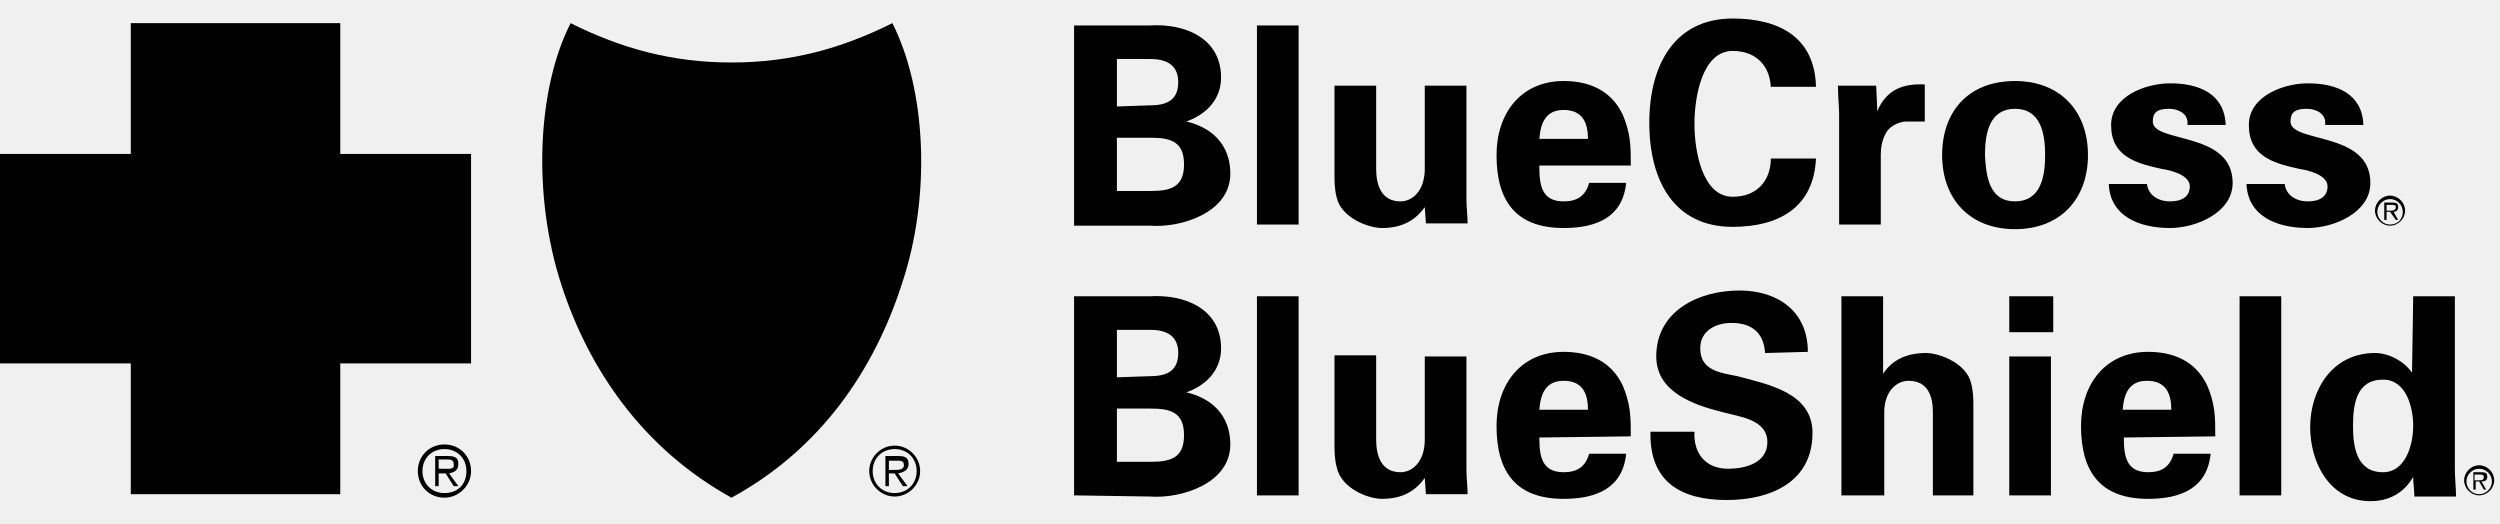
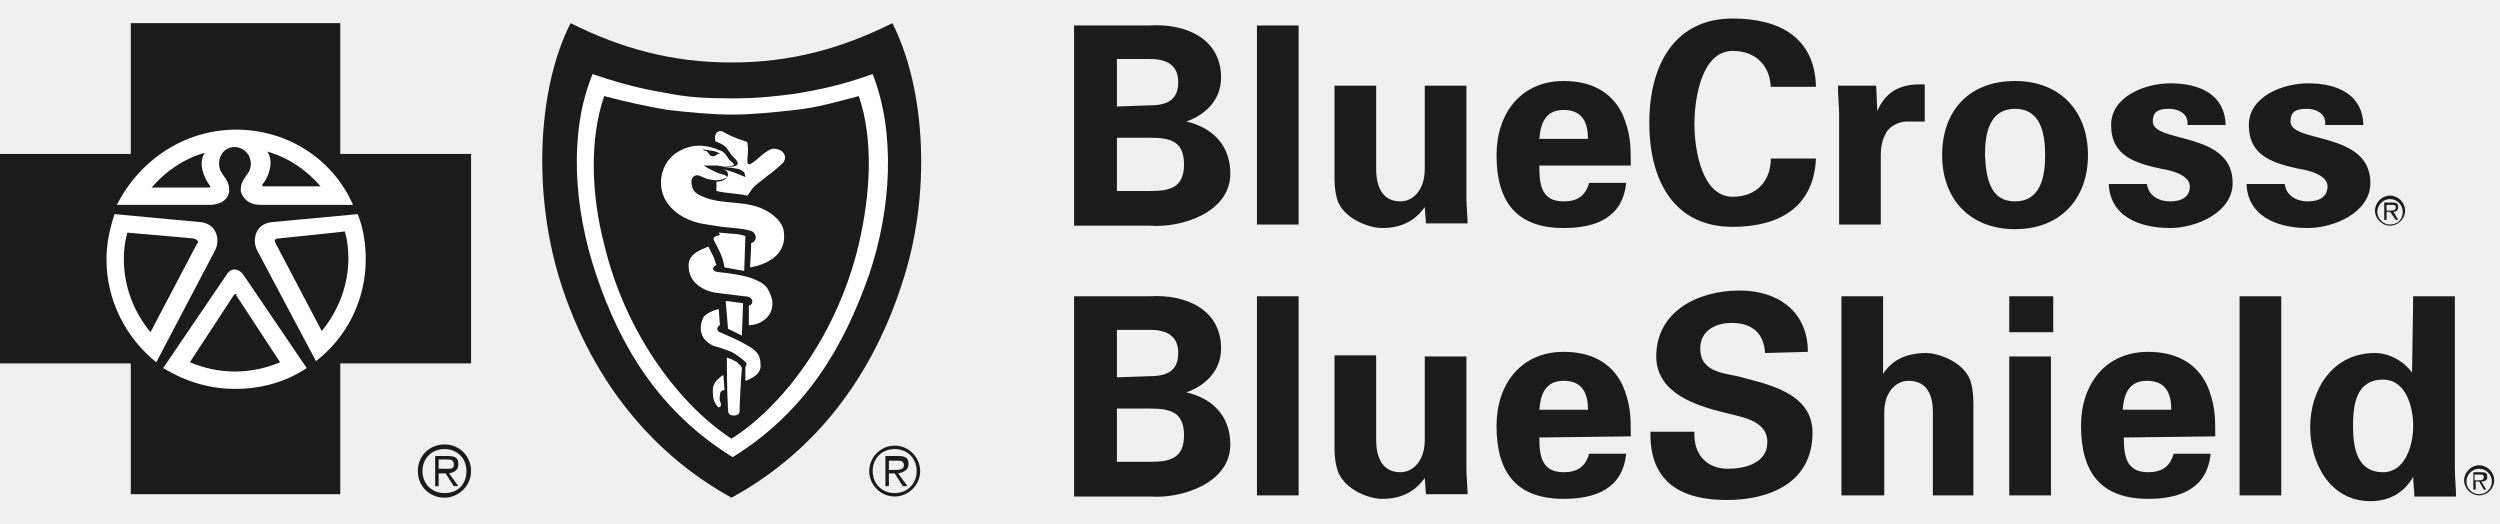
<svg xmlns="http://www.w3.org/2000/svg" version="1.1" id="Layer_1" x="0" y="0" viewBox="0 0 216 45.2" xml:space="preserve">
-   <circle cx="20.3" cy="22.3" r="11.9" />
-   <path d="M63.1 7.1c-5.1 0-12.9-2.4-12.9-2.4s-1.7 4.4-1.7 10.4 5 21.8 15.1 25.8c0 0 14.4-9.1 14.4-25 0-9.5-1.4-11.2-1.4-11.2s-8.4 2.4-13.5 2.4z" />
-   <path d="M92.8 19.4V2.2h6.5c3.1-.2 6.2 1.1 6.2 4.5 0 1.9-1.3 3.2-3 3.8 2.2.5 3.8 2 3.8 4.5 0 3.4-4.3 4.7-6.9 4.5h-6.6v-.1zm6.6-10.3c1.6 0 2.4-.6 2.4-2s-.9-2-2.4-2h-2.9v4.1l2.9-.1zm0 7.4c1.7 0 2.9-.3 2.9-2.3s-1.2-2.3-2.9-2.3h-2.9v4.6h2.9zm12.8-14.3v17.2h-3.6V2.2h3.6zm10.9 15.7c-.8 1.1-1.9 1.8-3.7 1.8-1.2 0-3.5-.9-3.9-2.6-.2-.7-.2-1.5-.2-1.9V7.4h3.6v7.2c0 1.3.4 2.8 2.1 2.8 1.1 0 2.1-1 2.1-2.8V7.4h3.6v9.8c0 .7.1 1.4.1 2.1h-3.6l-.1-1.4zm9.9-3.5c0 1.6.2 3 2.1 3 1.2 0 1.9-.5 2.2-1.6h3.2c-.3 3-2.6 3.9-5.4 3.9-4.1 0-5.8-2.3-5.8-6.3 0-3.6 2.1-6.4 5.8-6.4 2.2 0 4.1.8 5.1 2.9.3.7.5 1.4.6 2.1s.1 1.5.1 2.3H133v.1zm4.2-2.4c0-1.3-.4-2.5-2.1-2.5-1.6 0-2 1.2-2.1 2.5h4.2zM153 7.7c0-1.8-1.1-3.3-3.3-3.3-2.6 0-3.3 3.9-3.3 6.3s.7 6.3 3.3 6.3c2.2 0 3.3-1.5 3.3-3.3h3.9c-.2 4.3-3.3 5.9-7.2 5.9-5 0-7.2-3.9-7.2-9 0-5 2.2-9 7.2-9 4 0 7.1 1.6 7.2 5.9H153v.2zm9.1-.3l.1 2.2c.8-1.9 2.3-2.4 4.1-2.3v3.2h-1.6c-.6 0-1.4.4-1.7.9-.4.7-.5 1.3-.5 2.1v5.9h-3.6V9.8c0-.5-.1-1.5-.1-2.4h3.3zm12 12.4c-3.9 0-6.3-2.6-6.3-6.4s2.3-6.4 6.3-6.4c3.9 0 6.3 2.6 6.3 6.4s-2.4 6.4-6.3 6.4zm0-2.4c2.2 0 2.6-2.1 2.6-4s-.4-4-2.6-4-2.6 2.1-2.6 4c.1 1.9.4 4 2.6 4zm14.9-6.8c0-.8-.8-1.2-1.6-1.2-1 0-1.4.3-1.4 1.1 0 1.9 6.9.8 6.9 5.3 0 2.6-3.2 3.9-5.4 3.9-2.8 0-5.2-1.1-5.3-3.8h3.3c.1.9.9 1.5 2 1.5 1 0 1.7-.4 1.7-1.3 0-1-1.7-1.4-2.4-1.5-2.3-.5-4.4-1.1-4.4-3.8 0-2.5 3-3.6 5.1-3.6 2.5 0 4.7.9 4.8 3.6H189v-.2zm11.9 0c0-.8-.8-1.2-1.6-1.2-1 0-1.4.3-1.4 1.1 0 1.9 6.9.8 6.9 5.3 0 2.6-3.2 3.9-5.4 3.9-2.8 0-5.2-1.1-5.3-3.8h3.3c.1.9.9 1.5 2 1.5 1 0 1.7-.4 1.7-1.3 0-1-1.7-1.4-2.4-1.5-2.3-.5-4.4-1.1-4.4-3.8 0-2.5 3-3.6 5.1-3.6 2.5 0 4.7.9 4.8 3.6h-3.3v-.2zM92.8 42.8V25.6h6.5c3.1-.2 6.2 1.1 6.2 4.5 0 1.9-1.3 3.2-3 3.8 2.2.5 3.8 2 3.8 4.5 0 3.4-4.3 4.7-6.9 4.5l-6.6-.1zm6.6-10.3c1.6 0 2.4-.6 2.4-2s-.9-2-2.4-2h-2.9v4.1l2.9-.1zm0 7.4c1.7 0 2.9-.3 2.9-2.3s-1.2-2.3-2.9-2.3h-2.9v4.6h2.9zm12.8-14.3v17.2h-3.6V25.6h3.6zm10.9 15.7c-.8 1.1-1.9 1.8-3.7 1.8-1.2 0-3.5-.9-3.9-2.7-.2-.7-.2-1.5-.2-1.9v-7.8h3.6V38c0 1.3.4 2.8 2.1 2.8 1.1 0 2.1-1 2.1-2.8v-7.2h3.6v9.8c0 .7.1 1.4.1 2.1h-3.6l-.1-1.4zm9.9-3.5c0 1.6.2 3 2.1 3 1.2 0 1.9-.5 2.2-1.6h3.2c-.3 3-2.6 3.9-5.4 3.9-4.1 0-5.8-2.3-5.8-6.3 0-3.6 2.1-6.4 5.8-6.4 2.2 0 4.1.8 5.1 2.9.3.7.5 1.4.6 2.1s.1 1.5.1 2.3l-7.9.1zm4.2-2.4c0-1.3-.4-2.5-2.1-2.5-1.6 0-2 1.2-2.1 2.5h4.2zm15.3-4.9c-.1-1.7-1.1-2.6-2.9-2.6-1.4 0-2.7.7-2.7 2.2 0 1.9 1.7 2.1 3.2 2.4 2.6.7 6.5 1.4 6.5 4.9 0 4.3-3.7 5.8-7.4 5.8-3.9 0-6.7-1.5-6.6-5.9h3.8c-.1 1.9 1 3.2 2.9 3.2 1.5 0 3.4-.5 3.4-2.3 0-2-2.5-2.2-3.9-2.6-2.4-.6-5.7-1.7-5.7-4.8 0-3.9 3.6-5.7 7.2-5.7 3.3 0 5.9 1.8 5.9 5.3l-3.7.1zm6.6 12.3V25.6h3.6v6.7c.7-1.1 1.9-1.8 3.7-1.8 1.2 0 3.5.9 3.9 2.6.2.7.2 1.5.2 1.9v7.8H167v-7.2c0-1.3-.4-2.7-2.1-2.7-1.1 0-2.1 1-2.1 2.7v7.2h-3.7zm18.3-17.2v3.1h-3.8v-3.1h3.8zm-.2 5.2v12h-3.6v-12h3.6zm6.3 7c0 1.6.2 3 2.1 3 1.2 0 1.9-.5 2.2-1.6h3.2c-.3 3-2.6 3.9-5.4 3.9-4.1 0-5.8-2.3-5.8-6.3 0-3.6 2.1-6.4 5.8-6.4 2.2 0 4.1.8 5.1 2.9.3.7.5 1.4.6 2.1s.1 1.5.1 2.3l-7.9.1zm4.1-2.4c0-1.3-.4-2.5-2.1-2.5-1.6 0-2 1.2-2.1 2.5h4.2zm9.5-9.8v17.2h-3.6V25.6h3.6zm11.4 0h3.6v14.9c0 .8.1 1.6.1 2.4h-3.6c0-.6-.1-1.1-.1-1.7-.8 1.4-2.1 2.1-3.7 2.1-3.5 0-5.2-3.3-5.2-6.4 0-3.2 1.9-6.4 5.6-6.4 1.2 0 2.5.7 3.2 1.7l.1-6.6zm-2.6 15.2c1.9 0 2.6-2.3 2.6-4 0-1.6-.6-4-2.6-4-2.3 0-2.6 2.1-2.6 4 0 1.8.3 4 2.6 4zm.6-21.4c-.6 0-1.1-.5-1.1-1.1s.5-1.1 1.1-1.1 1.1.5 1.1 1.1-.4 1.1-1.1 1.1m0-2.5c-.7 0-1.3.6-1.3 1.3s.6 1.3 1.3 1.3 1.3-.6 1.3-1.3-.6-1.3-1.3-1.3" />
-   <path d="M206.5 18.2h-.3v-.5h.4c.2 0 .4 0 .4.2 0 .3-.3.3-.5.3m.7-.3c0-.3-.1-.4-.5-.4h-.7V19h.2v-.7h.3l.5.7h.2l-.4-.7c.2 0 .4-.1.4-.4m7 24.8c-.6 0-1.1-.5-1.1-1.1s.5-1.1 1.1-1.1 1.1.5 1.1 1.1-.5 1.1-1.1 1.1m0-2.5c-.7 0-1.3.6-1.3 1.3s.6 1.3 1.3 1.3 1.3-.6 1.3-1.3-.6-1.3-1.3-1.3" />
-   <path d="M214.1 41.5h-.3V41h.4c.2 0 .4 0 .4.2 0 .3-.2.3-.5.3m.8-.3c0-.3-.1-.4-.5-.4h-.7v1.5h.2v-.7h.3l.4.7h.2l-.4-.7c.3 0 .5-.1.5-.4M38.4 38.4c-1.3 0-2.3 1-2.3 2.3s1 2.3 2.3 2.3c1.2 0 2.3-1 2.3-2.3s-1-2.3-2.3-2.3zm0 4.2c-1.1 0-1.9-.8-1.9-1.9s.8-1.9 1.9-1.9 1.9.8 1.9 1.9-.7 1.9-1.9 1.9z" />
-   <path d="M39.6 40.1c0-.5-.2-.7-.9-.7h-1.1V42h.3v-1.1h.6l.7 1.1h.4l-.8-1.1c.5-.1.8-.3.8-.8zm-1.2.4h-.5v-.8h.7c.3 0 .6 0 .6.4.1.5-.5.4-.8.4zm-18-15.1c-.1 0-.1 0-.2.1l-3.8 5.8c1.2.5 2.5.8 3.9.8s2.7-.3 3.9-.8l-3.8-5.8c.1-.1 0-.1 0-.1zm-3.7-4.8l-5.7-.5c-.2.7-.3 1.5-.3 2.3 0 2.4.9 4.6 2.3 6.3l4-7.6c.2-.2.1-.4-.3-.5z" />
-   <path d="M29.4 13.3V2H11.3v11.3H0v18.1h11.3v11.3h18.1V31.4h11.3V13.3H29.4zm-9-2.1c4.5 0 8.4 2.6 10.1 6.5h-8c-1.1 0-1.6-.7-1.7-1.2 0-.6.1-.8.6-1.5.6-.8.2-2.2-1.1-2.3-1.3 0-1.7 1.5-1.1 2.3.5.7.6.9.6 1.5 0 .5-.5 1.2-1.7 1.2h-8c1.9-3.8 5.8-6.5 10.3-6.5zM9.2 22.4c0-1.4.3-2.7.7-3.9l7.5.7c1.4.2 1.6 1.6 1.2 2.4l-5.1 9.7c-2.6-2.1-4.3-5.3-4.3-8.9zm17.3 9.4c-1.8 1.2-3.9 1.8-6.2 1.8s-4.4-.7-6.2-1.8l5.5-8.1c.4-.6 1-.5 1.4 0l5.5 8.1zm.8-.6l-5.1-9.6c-.4-.8-.2-2.2 1.2-2.4l7.5-.7c.5 1.2.7 2.6.7 3.9 0 3.6-1.7 6.8-4.3 8.8z" />
-   <path d="M27.7 16.1c-1.2-1.4-2.8-2.5-4.6-3 .6.9.1 2.2-.4 2.8-.1.1 0 .2 0 .2h5zm-3.6 4.5c-.4 0-.4.2-.3.4l4 7.6c1.4-1.7 2.3-3.9 2.3-6.3 0-.8-.1-1.6-.3-2.3l-5.7.6zm-6.4-7.4c-1.8.5-3.4 1.6-4.6 3h5c.1 0 .1-.1 0-.2-.5-.7-1-1.9-.4-2.8zM77.1 2c-4.4 2.2-8.8 3.4-13.9 3.4S53.7 4.2 49.3 2c-2.9 5.7-3.3 14.9-.8 22.6C50.9 32 55.6 38.8 63.2 43c7.7-4.2 12.3-11 14.7-18.4C80.5 16.9 80 7.7 77.1 2zm-2 21.7c-2.2 6.3-5.5 11.9-11.8 15.8-6.3-3.9-9.7-9.5-11.8-15.8-1.9-5.6-2.4-12.2-.3-17.3 3.2 1.1 5 1.4 6.7 1.7 1.6.3 3 .4 5.4.4 2.3 0 3.8-.2 5.4-.4 1.7-.3 3.6-.6 6.7-1.7 2 5.1 1.6 11.7-.3 17.3z" />
-   <path d="M68.7 9.5c-1.8.2-3.7.4-5.5.4s-3.6-.2-5.5-.4c-1.8-.3-3.6-.7-5.5-1.2-1.3 3.8-1.1 8.6 0 12.8 1.9 8 6.8 14.1 11 16.8 4.3-2.7 9.1-8.8 11-16.8 1-4.3 1.3-9 0-12.8-1.9.5-3.6 1-5.5 1.2zm-6.5 24.7c-.1.4.1.6.1.8-.1.3-.3.2-.4 0-.2-.3-.3-.5-.3-1-.1-.8.3-1.1.5-1.3s.4-.3.4-.3l.1 1.3c-.2 0-.4.1-.4.5zm1.7 1.3c0 .2-.1.4-.5.4-.3 0-.5-.1-.5-.5-.1-1.6-.1-4.5-.1-4.5s.4.1.7.3c.1 0 .3.2.5.4 0 .1.1.1.1.2-.1 1.1-.2 3.2-.2 3.7zm1.3-3c-.4.3-.8.4-.8.4v-1.2s.1-.1.1-.3c-.1-.2-.9-.8-1.3-1-.5-.2-1.1-.4-1.5-.5-1-.4-1.4-1.3-1-2.3.1-.4.6-.6.8-.7s.6-.2.6-.2l.1 1.4s-.1 0-.2.2.1.4.2.4c.7.3 1.6.7 2.3 1.1.9.5 1.2.9 1.2 1.6.1.5-.2.9-.5 1.1zM62.7 26c.7.1.9.1 1.5.2l-.1 2.8-.6-.3-.6-.3-.2-2.4zm4 .6c-.1.5-.4.9-.9 1.2s-1.1.3-1.1.3v-1.7s.1 0 .2-.1.1-.2.1-.3-.1-.2-.2-.3c-.2-.1-.4-.1-.5-.1l-2.4-.3c-1.4-.2-2.5-1.1-2.4-2.5.1-.9 1-1.2 1.7-1.5l.5 1c.1.4.2.6.2.6s-.3.1-.3.3.3.3.4.3c1 .1 2.4.3 3.1.6.5.2.9.4 1.2.8.4.7.5 1.2.4 1.7zm-4.6-6.5s.3 0 1.2.1c.6 0 1.1.2 1.1.2l-.1 3c-.7-.1-1.1-.2-1.7-.3-.2-1.1-.5-1.5-.9-2.3-.1-.2 0-.3 0-.3.1-.1.5-.2.5-.2l-.1-.2zm2.7 3s.1-1.4.1-2.1c.4-.1.5-.5.3-.8-.1-.2-.4-.3-.5-.3-.8-.2-1.5-.2-2.3-.3-.7-.1-1.3-.2-1.9-.3-1.3-.3-2.5-1-3.1-2.2-.7-1.5-.1-3.4 1.4-4.1 1.1-.6 2.3-.5 3.4 0 .4.1.6.5.8.8.1.1.3.2.4.4.1.1-.1.1-.1.1-.2.1-1.1.1-1.3 0h-1.2c.3.2.7.4 1.1.6.2.1.4.1.6.2.1 0 .3.1.3.2s-.2.1-.4.2c-.3.1-.7.1-1.1 0-.6-.1-.9-.5-1.3-.3-.3.2-.3.5-.2.9.1.6.7.8 1.2 1 1.7.6 3.6.2 5.2 1.1.6.3 1.4 1 1.5 1.7.5 2.8-2.9 3.2-2.9 3.2zm3-9.3c-.1.3-.2.3-.4.5-.4.4-1 .8-1.6 1.3-.4.3-.7.5-1 1-.1.1-.2.3-.2.3-1-.2-1.9-.2-2.7-.4v-.8s.9 0 1-.6c0 0 0-.2-.1-.3s-.4-.2-.5-.2c.7.1 1.4.4 2.1.7 0-.1-.1-.4-.1-.4-.1-.1-.2-.2-.5-.3-.4-.1-1.5-.2-1.5-.2h.9c.2 0 .5-.1.5-.2.1-.1 0-.3-.2-.5l-.3-.3c-.1-.2-.3-.4-.4-.6-.2-.3-1-.6-1-.6s-.1-.5.1-.7c.1-.2.5-.2.6-.1.5.3 1.2.6 1.9.8.2.1.2.1.2.4.1.5-.1 1.2 0 1.5 0 .1.2.1.2.1.7-.4 1.1-1 1.8-1.3.5-.2 1.4.2 1.2.9zm9.5 24.7c-1.2 0-2.2 1-2.2 2.2s1 2.2 2.2 2.2 2.2-1 2.2-2.2-1-2.2-2.2-2.2zm0 4.1c-1.1 0-1.9-.8-1.9-1.9s.8-1.9 1.9-1.9 1.9.8 1.9 1.9-.8 1.9-1.9 1.9z" />
-   <path d="M78.5 40.1c0-.5-.2-.7-.9-.7h-1.1V42h.3v-1.1h.5L78 42h.4l-.8-1.1c.5-.1.9-.3.9-.8zm-1.2.5h-.5v-.8h.7c.3 0 .6 0 .6.4s-.5.4-.8.4zM61.1 13.1c.2.2.2.4.5.4.2 0 .3-.1.4-.2h.2c-.3-.3-1-.3-1.5-.4.2.2.3.1.4.2z" />
+   <style>
+     .st0{fill:#fff}.st1{fill:#1b1b1b}
+   </style>
+   <circle class="st0" cx="20.3" cy="22.3" r="11.9" />
+   <path class="st0" d="M63.1 7.1c-5.1 0-12.9-2.4-12.9-2.4s-1.7 4.4-1.7 10.4 5 21.8 15.1 25.8c0 0 14.4-9.1 14.4-25 0-9.5-1.4-11.2-1.4-11.2s-8.4 2.4-13.5 2.4z" />
+   <path class="st1" d="M92.8 19.4V2.2h6.5c3.1-.2 6.2 1.1 6.2 4.5 0 1.9-1.3 3.2-3 3.8 2.2.5 3.8 2 3.8 4.5 0 3.4-4.3 4.7-6.9 4.5h-6.6v-.1zm6.6-10.3c1.6 0 2.4-.6 2.4-2s-.9-2-2.4-2h-2.9v4.1l2.9-.1c0 .1 0 0 0 0zm0 7.4c1.7 0 2.9-.3 2.9-2.3s-1.2-2.3-2.9-2.3h-2.9v4.6h2.9zm12.8-14.3v17.2h-3.6V2.2h3.6zm10.9 15.7c-.8 1.1-1.9 1.8-3.7 1.8-1.2 0-3.5-.9-3.9-2.6-.2-.7-.2-1.5-.2-1.9V7.4h3.6v7.2c0 1.3.4 2.8 2.1 2.8 1.1 0 2.1-1 2.1-2.8V7.4h3.6v9.8c0 .7.1 1.4.1 2.1h-3.6l-.1-1.4zm9.9-3.5c0 1.6.2 3 2.1 3 1.2 0 1.9-.5 2.2-1.6h3.2c-.3 3-2.6 3.9-5.4 3.9-4.1 0-5.8-2.3-5.8-6.3 0-3.6 2.1-6.4 5.8-6.4 2.2 0 4.1.8 5.1 2.9.3.7.5 1.4.6 2.1s.1 1.5.1 2.3H133v.1zm4.2-2.4c0-1.3-.4-2.5-2.1-2.5-1.6 0-2 1.2-2.1 2.5h4.2zM153 7.7c0-1.8-1.1-3.3-3.3-3.3-2.6 0-3.3 3.9-3.3 6.3s.7 6.3 3.3 6.3c2.2 0 3.3-1.5 3.3-3.3h3.9c-.2 4.3-3.3 5.9-7.2 5.9-5 0-7.2-3.9-7.2-9 0-5 2.2-9 7.2-9 4 0 7.1 1.6 7.2 5.9H153v.2zm9.1-.3l.1 2.2c.8-1.9 2.3-2.4 4.1-2.3v3.2h-1.6c-.6 0-1.4.4-1.7.9-.4.7-.5 1.3-.5 2.1v5.9h-3.6V9.8c0-.5-.1-1.5-.1-2.4h3.3zm12 12.4c-3.9 0-6.3-2.6-6.3-6.4s2.3-6.4 6.3-6.4c3.9 0 6.3 2.6 6.3 6.4s-2.4 6.4-6.3 6.4zm0-2.4c2.2 0 2.6-2.1 2.6-4s-.4-4-2.6-4-2.6 2.1-2.6 4c.1 1.9.4 4 2.6 4zm14.9-6.8c0-.8-.8-1.2-1.6-1.2-1 0-1.4.3-1.4 1.1 0 1.9 6.9.8 6.9 5.3 0 2.6-3.2 3.9-5.4 3.9-2.8 0-5.2-1.1-5.3-3.8h3.3c.1.9.9 1.5 2 1.5 1 0 1.7-.4 1.7-1.3 0-1-1.7-1.4-2.4-1.5-2.3-.5-4.4-1.1-4.4-3.8 0-2.5 3-3.6 5.1-3.6 2.5 0 4.7.9 4.8 3.6H189v-.2zm11.9 0c0-.8-.8-1.2-1.6-1.2-1 0-1.4.3-1.4 1.1 0 1.9 6.9.8 6.9 5.3 0 2.6-3.2 3.9-5.4 3.9-2.8 0-5.2-1.1-5.3-3.8h3.3c.1.9.9 1.5 2 1.5 1 0 1.7-.4 1.7-1.3 0-1-1.7-1.4-2.4-1.5-2.3-.5-4.4-1.1-4.4-3.8 0-2.5 3-3.6 5.1-3.6 2.5 0 4.7.9 4.8 3.6h-3.3v-.2zM92.8 42.8V25.6h6.5c3.1-.2 6.2 1.1 6.2 4.5 0 1.9-1.3 3.2-3 3.8 2.2.5 3.8 2 3.8 4.5 0 3.4-4.3 4.7-6.9 4.5h-6.6v-.1zm6.6-10.3c1.6 0 2.4-.6 2.4-2s-.9-2-2.4-2h-2.9v4.1l2.9-.1zm0 7.4c1.7 0 2.9-.3 2.9-2.3s-1.2-2.3-2.9-2.3h-2.9v4.6h2.9zm12.8-14.3v17.2h-3.6V25.6h3.6zm10.9 15.7c-.8 1.1-1.9 1.8-3.7 1.8-1.2 0-3.5-.9-3.9-2.7-.2-.7-.2-1.5-.2-1.9v-7.8h3.6V38c0 1.3.4 2.8 2.1 2.8 1.1 0 2.1-1 2.1-2.8v-7.2h3.6v9.8c0 .7.1 1.4.1 2.1h-3.6l-.1-1.4zm9.9-3.5c0 1.6.2 3 2.1 3 1.2 0 1.9-.5 2.2-1.6h3.2c-.3 3-2.6 3.9-5.4 3.9-4.1 0-5.8-2.3-5.8-6.3 0-3.6 2.1-6.4 5.8-6.4 2.2 0 4.1.8 5.1 2.9.3.7.5 1.4.6 2.1.1.7.1 1.5.1 2.3l-7.9.1zm4.2-2.4c0-1.3-.4-2.5-2.1-2.5-1.6 0-2 1.2-2.1 2.5h4.2zm15.3-4.9c-.1-1.7-1.1-2.6-2.9-2.6-1.4 0-2.7.7-2.7 2.2 0 1.9 1.7 2.1 3.2 2.4 2.6.7 6.5 1.4 6.5 4.9 0 4.3-3.7 5.8-7.4 5.8-3.9 0-6.7-1.5-6.6-5.9h3.8c-.1 1.9 1 3.2 2.9 3.2 1.5 0 3.4-.5 3.4-2.3 0-2-2.5-2.2-3.9-2.6-2.4-.6-5.7-1.7-5.7-4.8 0-3.9 3.6-5.7 7.2-5.7 3.3 0 5.9 1.8 5.9 5.3l-3.7.1zm6.6 12.3V25.6h3.6v6.7c.7-1.1 1.9-1.8 3.7-1.8 1.2 0 3.5.9 3.9 2.6.2.7.2 1.5.2 1.9v7.8H167v-7.2c0-1.3-.4-2.7-2.1-2.7-1.1 0-2.1 1-2.1 2.7v7.2h-3.7zm18.3-17.2v3.1h-3.8v-3.1h3.8zm-.2 5.2v12h-3.6v-12h3.6zm6.3 7c0 1.6.2 3 2.1 3 1.2 0 1.9-.5 2.2-1.6h3.2c-.3 3-2.6 3.9-5.4 3.9-4.1 0-5.8-2.3-5.8-6.3 0-3.6 2.1-6.4 5.8-6.4 2.2 0 4.1.8 5.1 2.9.3.7.5 1.4.6 2.1.1.7.1 1.5.1 2.3l-7.9.1zm4.1-2.4c0-1.3-.4-2.5-2.1-2.5-1.6 0-2 1.2-2.1 2.5h4.2zm9.5-9.8v17.2h-3.6V25.6h3.6zm11.4 0h3.6v14.9c0 .8.1 1.6.1 2.4h-3.6c0-.6-.1-1.1-.1-1.7-.8 1.4-2.1 2.1-3.7 2.1-3.5 0-5.2-3.3-5.2-6.4 0-3.2 1.9-6.4 5.6-6.4 1.2 0 2.5.7 3.2 1.7l.1-6.6zm-2.6 15.2c1.9 0 2.6-2.3 2.6-4 0-1.6-.6-4-2.6-4-2.3 0-2.6 2.1-2.6 4 0 1.8.3 4 2.6 4zm.6-21.4c-.6 0-1.1-.5-1.1-1.1s.5-1.1 1.1-1.1 1.1.5 1.1 1.1-.4 1.1-1.1 1.1m0-2.5c-.7 0-1.3.6-1.3 1.3 0 .7.6 1.3 1.3 1.3s1.3-.6 1.3-1.3-.6-1.3-1.3-1.3" />
+   <path class="st1" d="M206.5 18.2h-.3v-.5h.4c.2 0 .4 0 .4.2 0 .3-.3.3-.5.3m.7-.3c0-.3-.1-.4-.5-.4h-.7V19h.2v-.7h.3l.5.7h.2l-.4-.7c.2 0 .4-.1.4-.4m7 24.8c-.6 0-1.1-.5-1.1-1.1s.5-1.1 1.1-1.1 1.1.5 1.1 1.1-.5 1.1-1.1 1.1m0-2.5c-.7 0-1.3.6-1.3 1.3s.6 1.3 1.3 1.3 1.3-.6 1.3-1.3-.6-1.3-1.3-1.3" />
+   <path class="st1" d="M214.1 41.5h-.3V41h.4c.2 0 .4 0 .4.2 0 .3-.2.3-.5.3m.8-.3c0-.3-.1-.4-.5-.4h-.7v1.5h.2v-.7h.3l.4.7h.2l-.4-.7c.3 0 .5-.1.5-.4M38.4 38.4c-1.3 0-2.3 1-2.3 2.3s1 2.3 2.3 2.3c1.2 0 2.3-1 2.3-2.3s-1-2.3-2.3-2.3zm0 4.2c-1.1 0-1.9-.8-1.9-1.9 0-1.1.8-1.9 1.9-1.9 1.1 0 1.9.8 1.9 1.9 0 1.1-.7 1.9-1.9 1.9z" />
+   <path class="st1" d="M39.6 40.1c0-.5-.2-.7-.9-.7h-1.1V42h.3v-1.1h.6l.7 1.1h.4l-.8-1.1c.5-.1.8-.3.8-.8zm-1.2.4h-.5v-.8h.7c.3 0 .6 0 .6.4.1.5-.5.4-.8.4zm-18-15.1c-.1 0-.1 0-.2.1l-3.8 5.8c1.2.5 2.5.8 3.9.8s2.7-.3 3.9-.8l-3.8-5.8c.1-.1 0-.1 0-.1zm-3.7-4.8l-5.7-.5c-.2.7-.3 1.5-.3 2.3 0 2.4.9 4.6 2.3 6.3l4-7.6c.2-.2.1-.4-.3-.5z" />
+   <path class="st1" d="M29.4 13.3V2H11.3v11.3H0v18.1h11.3v11.3h18.1V31.4h11.3V13.3H29.4zm-9-2.1c4.5 0 8.4 2.6 10.1 6.5h-8c-1.1 0-1.6-.7-1.7-1.2 0-.6.1-.8.6-1.5.6-.8.2-2.2-1.1-2.3-1.3 0-1.7 1.5-1.1 2.3.5.7.6.9.6 1.5 0 .5-.5 1.2-1.7 1.2h-8c1.9-3.8 5.8-6.5 10.3-6.5zM9.2 22.4c0-1.4.3-2.7.7-3.9l7.5.7c1.4.2 1.6 1.6 1.2 2.4l-5.1 9.7c-2.6-2.1-4.3-5.3-4.3-8.9zm17.3 9.4c-1.8 1.2-3.9 1.8-6.2 1.8s-4.4-.7-6.2-1.8l5.5-8.1c.4-.6 1-.5 1.4 0l5.5 8.1zm.8-.6l-5.1-9.6c-.4-.8-.2-2.2 1.2-2.4l7.5-.7c.5 1.2.7 2.6.7 3.9 0 3.6-1.7 6.8-4.3 8.8z" />
+   <path class="st1" d="M27.7 16.1c-1.2-1.4-2.8-2.5-4.6-3 .6.9.1 2.2-.4 2.8-.1.1 0 .2 0 .2h5zm-3.6 4.5c-.4 0-.4.2-.3.4l4 7.6c1.4-1.7 2.3-3.9 2.3-6.3 0-.8-.1-1.6-.3-2.3l-5.7.6zm-6.4-7.4c-1.8.5-3.4 1.6-4.6 3h5c.1 0 .1-.1 0-.2-.5-.7-1-1.9-.4-2.8z" />
+   <g>
+     <path class="st1" d="M77.1 2c-4.4 2.2-8.8 3.4-13.9 3.4S53.7 4.2 49.3 2c-2.9 5.7-3.3 14.9-.8 22.6C50.9 32 55.6 38.8 63.2 43c7.7-4.2 12.3-11 14.7-18.4C80.5 16.9 80 7.7 77.1 2zm-2 21.7c-2.2 6.3-5.5 11.9-11.8 15.8-6.3-3.9-9.7-9.5-11.8-15.8-1.9-5.6-2.4-12.2-.3-17.3 3.2 1.1 5 1.4 6.7 1.7 1.6.3 3 .4 5.4.4 2.3 0 3.8-.2 5.4-.4 1.7-.3 3.6-.6 6.7-1.7 2 5.1 1.6 11.7-.3 17.3z" />
+     <path class="st1" d="M68.7 9.5c-1.8.2-3.7.4-5.5.4-1.8 0-3.6-.2-5.5-.4-1.8-.3-3.6-.7-5.5-1.2-1.3 3.8-1.1 8.6 0 12.8 1.9 8 6.8 14.1 11 16.8 4.3-2.7 9.1-8.8 11-16.8 1-4.3 1.3-9 0-12.8-1.9.5-3.6 1-5.5 1.2zm-6.5 24.7c-.1.4.1.6.1.8-.1.3-.3.2-.4 0-.2-.3-.3-.5-.3-1-.1-.8.3-1.1.5-1.3s.4-.3.4-.3l.1 1.3c-.2 0-.4.1-.4.5zm1.7 1.3c0 .2-.1.4-.5.4-.3 0-.5-.1-.5-.5-.1-1.6-.1-4.5-.1-4.5s.4.1.7.3c.1 0 .3.2.5.4 0 .1.1.1.1.2-.1 1.1-.2 3.2-.2 3.7zm1.3-3c-.4.3-.8.4-.8.4v-1.2s.1-.1.1-.3c-.1-.2-.9-.8-1.3-1-.5-.2-1.1-.4-1.5-.5-1-.4-1.4-1.3-1-2.3.1-.4.6-.6.8-.7s.6-.2.6-.2l.1 1.4s-.1 0-.2.2.1.4.2.4c.7.3 1.6.7 2.3 1.1.9.5 1.2.9 1.2 1.6.1.5-.2.9-.5 1.1zM62.7 26c.7.1.9.1 1.5.2l-.1 2.8-.6-.3-.6-.3-.2-2.4zm4 .6c-.1.5-.4.9-.9 1.2-.5.3-1.1.3-1.1.3v-1.7s.1 0 .2-.1.1-.2.1-.3c0-.1-.1-.2-.2-.3-.2-.1-.4-.1-.5-.1l-2.4-.3c-1.4-.2-2.5-1.1-2.4-2.5.1-.9 1-1.2 1.7-1.5l.5 1c.1.4.2.6.2.6s-.3.1-.3.3c0 .2.3.3.4.3 1 .1 2.4.3 3.1.6.5.2.9.4 1.2.8.4.7.5 1.2.4 1.7zm-4.6-6.5s.3 0 1.2.1c.6 0 1.1.2 1.1.2l-.1 3c-.7-.1-1.1-.2-1.7-.3-.2-1.1-.5-1.5-.9-2.3-.1-.2 0-.3 0-.3.1-.1.5-.2.5-.2l-.1-.2zm2.7 3s.1-1.4.1-2.1c.4-.1.5-.5.3-.8-.1-.2-.4-.3-.5-.3-.8-.2-1.5-.2-2.3-.3-.7-.1-1.3-.2-1.9-.3-1.3-.3-2.5-1-3.1-2.2-.7-1.5-.1-3.4 1.4-4.1 1.1-.6 2.3-.5 3.4 0 .4.1.6.5.8.8.1.1.3.2.4.4.1.1-.1.1-.1.1-.2.1-1.1.1-1.3 0h-1.2c.3.2.7.4 1.1.6.2.1.4.1.6.2.1 0 .3.1.3.2s-.2.1-.4.2c-.3.1-.7.1-1.1 0-.6-.1-.9-.5-1.3-.3-.3.2-.3.5-.2.9.1.6.7.8 1.2 1 1.7.6 3.6.2 5.2 1.1.6.3 1.4 1 1.5 1.7.5 2.8-2.9 3.2-2.9 3.2zm3-9.3c-.1.3-.2.3-.4.5-.4.4-1 .8-1.6 1.3-.4.3-.7.5-1 1-.1.1-.2.3-.2.3-1-.2-1.9-.2-2.7-.4v-.8s.9 0 1-.6c0 0 0-.2-.1-.3s-.4-.2-.5-.2c.7.1 1.4.4 2.1.7 0-.1-.1-.4-.1-.4-.1-.1-.2-.2-.5-.3-.4-.1-1.5-.2-1.5-.2h.9c.2 0 .5-.1.5-.2.1-.1 0-.3-.2-.5l-.3-.3c-.1-.2-.3-.4-.4-.6-.2-.3-1-.6-1-.6s-.1-.5.1-.7c.1-.2.5-.2.6-.1.5.3 1.2.6 1.9.8.2.1.2.1.2.4.1.5-.1 1.2 0 1.5 0 .1.2.1.2.1.7-.4 1.1-1 1.8-1.3.5-.2 1.4.2 1.2.9zm9.5 24.7c-1.2 0-2.2 1-2.2 2.2s1 2.2 2.2 2.2 2.2-1 2.2-2.2-1-2.2-2.2-2.2zm0 4.1c-1.1 0-1.9-.8-1.9-1.9 0-1.1.8-1.9 1.9-1.9s1.9.8 1.9 1.9c0 1.1-.8 1.9-1.9 1.9z" />
+     <path class="st1" d="M78.5 40.1c0-.5-.2-.7-.9-.7h-1.1V42h.3v-1.1h.5L78 42h.4l-.8-1.1c.5-.1.9-.3.9-.8zm-1.2.5h-.5v-.8h.7c.3 0 .6 0 .6.4s-.5.4-.8.4zM61.1 13.1c.2.2.2.4.5.4.2 0 .3-.1.4-.2h.2c-.3-.3-1-.3-1.5-.4.2.2.3.1.4.2z" />
+   </g>
</svg>
